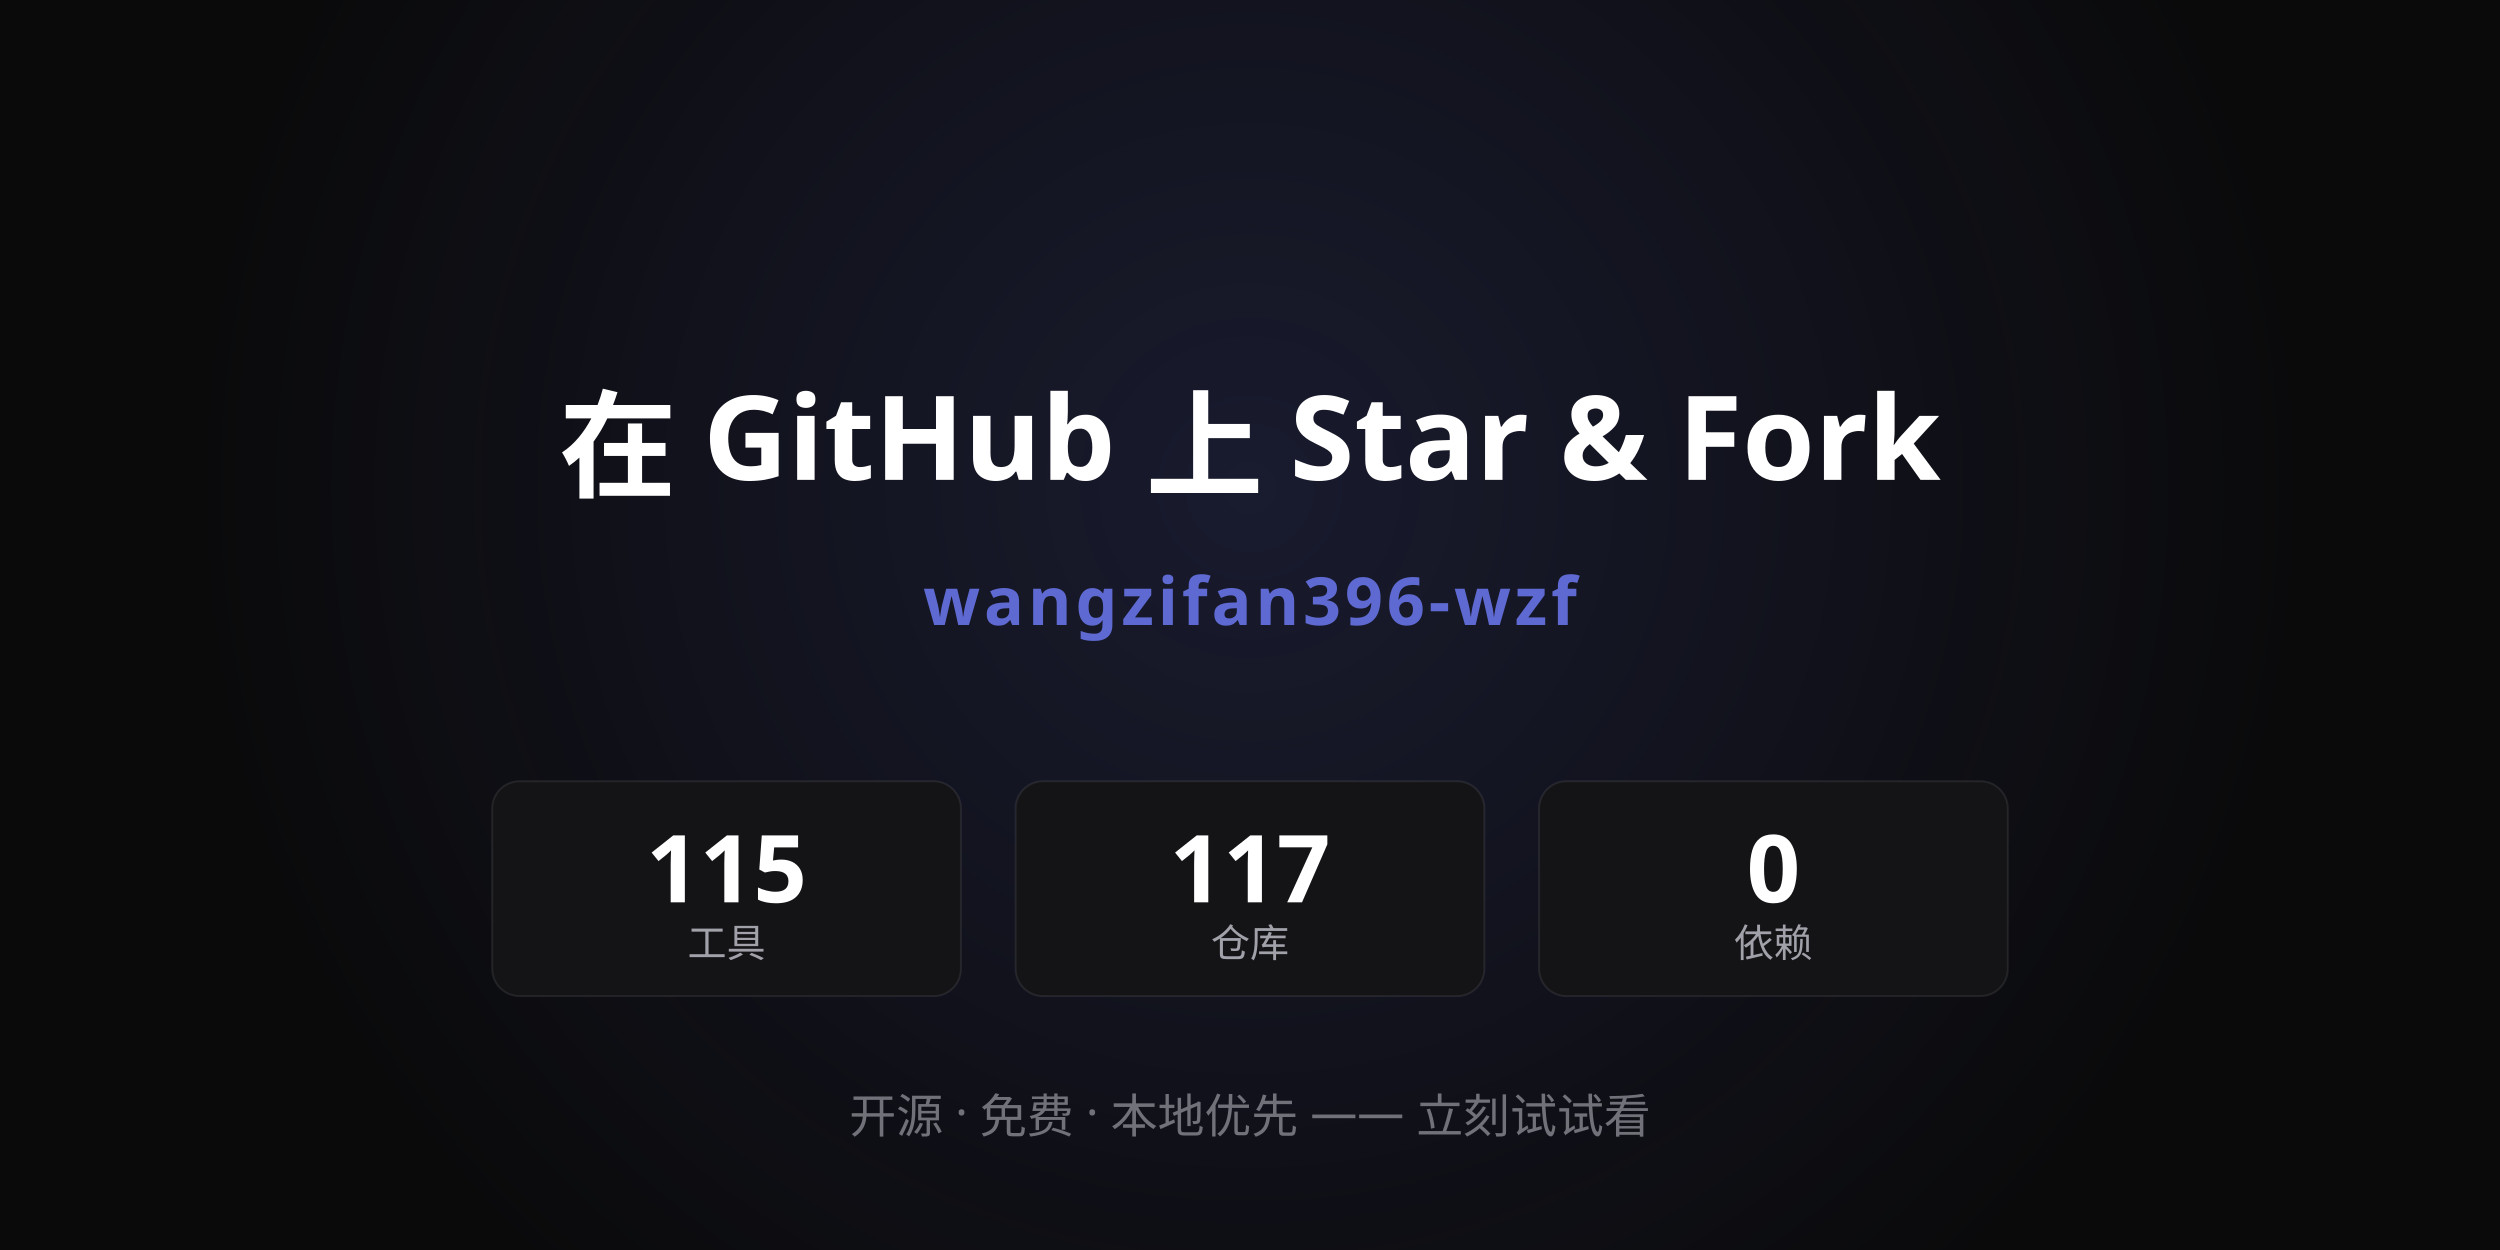
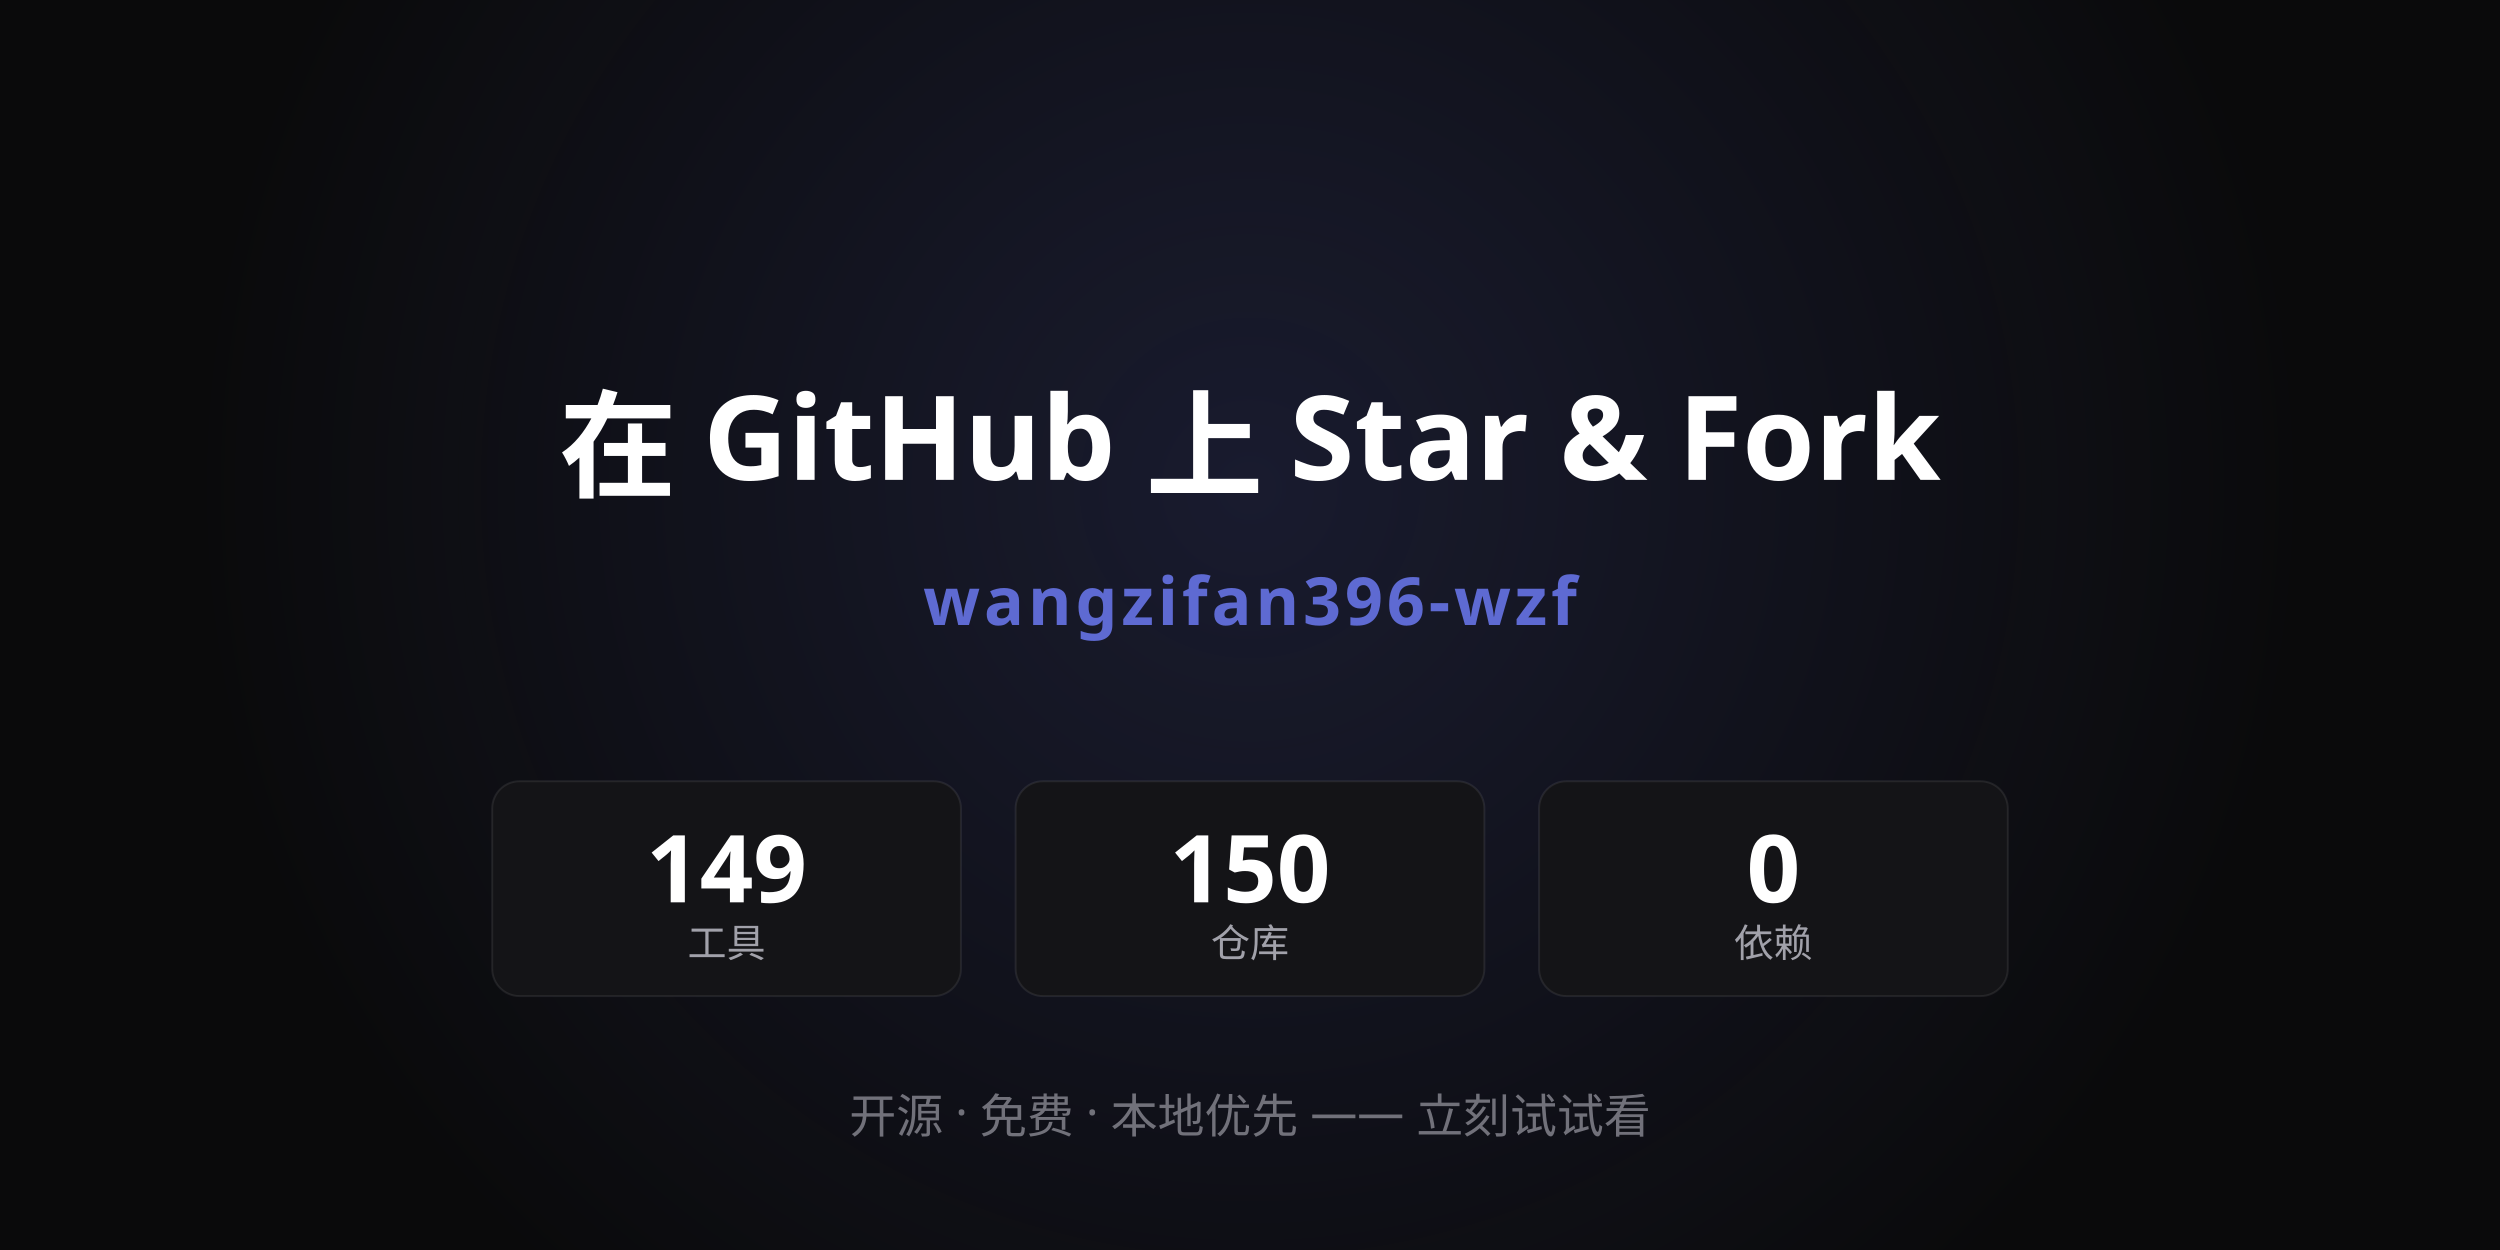
<svg xmlns="http://www.w3.org/2000/svg" viewBox="0 0 1280 640" width="1280" height="640" font-family="'PingFang SC','Microsoft YaHei','Noto Sans SC','Segoe UI',sans-serif">
  <rect x="0" y="0" width="1280" height="640" fill="#0A0A0B" />
  <defs>
-     <radialGradient id="g53455" cx="50%" cy="50%" r="50%">
+     <radialGradient id="g73017" cx="50%" cy="50%" r="50%">
      <stop offset="0%" stop-color="#5E6AD2" stop-opacity="0.18" />
      <stop offset="100%" stop-color="#5E6AD2" stop-opacity="0" />
    </radialGradient>
-     <ellipse cx="220" cy="150" rx="520" ry="520" fill="url(#g53455)" />
-     <radialGradient id="g90670" cx="50%" cy="50%" r="50%">
+     <ellipse cx="220" cy="150" rx="520" ry="520" fill="url(#g73017)" />
+     <radialGradient id="g86725" cx="50%" cy="50%" r="50%">
      <stop offset="0%" stop-color="#A78BFA" stop-opacity="0.12" />
      <stop offset="100%" stop-color="#A78BFA" stop-opacity="0" />
    </radialGradient>
-     <ellipse cx="1080" cy="560" rx="460" ry="460" fill="url(#g90670)" />
+     <ellipse cx="1080" cy="560" rx="460" ry="460" fill="url(#g86725)" />
  </defs>
-   <radialGradient id="g79500" cx="50%" cy="50%" r="50%">
+   <radialGradient id="g10365" cx="50%" cy="50%" r="50%">
    <stop offset="0%" stop-color="#5E6AD2" stop-opacity="0.18" />
    <stop offset="100%" stop-color="#5E6AD2" stop-opacity="0" />
  </radialGradient>
-   <ellipse cx="640" cy="250" rx="540" ry="540" fill="url(#g79500)" />
+   <ellipse cx="640" cy="250" rx="540" ry="540" fill="url(#g10365)" />
  <text x="640.0" y="250" font-family="'PingFang SC','Microsoft YaHei','Noto Sans SC','Segoe UI',sans-serif" font-size="60" font-weight="800" fill="#FFFFFF" text-anchor="middle">在 GitHub 上 Star &amp; Fork</text>
  <text x="640.0" y="320" font-family="'PingFang SC','Microsoft YaHei','Noto Sans SC','Segoe UI',sans-serif" font-size="34" font-weight="700" fill="#5E6AD2" text-anchor="middle" letter-spacing="2">wangzifan396-wzf</text>
  <rect x="252.0" y="400" width="240" height="110" rx="14" fill="#141417" stroke="#FFFFFF" stroke-opacity="0.08" />
-   <text x="372.0" y="462" font-family="'PingFang SC','Microsoft YaHei','Noto Sans SC','Segoe UI',sans-serif" font-size="48" font-weight="800" fill="#FFFFFF" text-anchor="middle">115</text>
+   <text x="372.0" y="462" font-family="'PingFang SC','Microsoft YaHei','Noto Sans SC','Segoe UI',sans-serif" font-size="48" font-weight="800" fill="#FFFFFF" text-anchor="middle">149</text>
  <text x="372.0" y="490" font-family="'PingFang SC','Microsoft YaHei','Noto Sans SC','Segoe UI',sans-serif" font-size="20" font-weight="500" fill="#A1A1AA" text-anchor="middle">工具</text>
  <rect x="520.0" y="400" width="240" height="110" rx="14" fill="#141417" stroke="#FFFFFF" stroke-opacity="0.08" />
-   <text x="640.0" y="462" font-family="'PingFang SC','Microsoft YaHei','Noto Sans SC','Segoe UI',sans-serif" font-size="48" font-weight="800" fill="#FFFFFF" text-anchor="middle">117</text>
+   <text x="640.0" y="462" font-family="'PingFang SC','Microsoft YaHei','Noto Sans SC','Segoe UI',sans-serif" font-size="48" font-weight="800" fill="#FFFFFF" text-anchor="middle">150</text>
  <text x="640.0" y="490" font-family="'PingFang SC','Microsoft YaHei','Noto Sans SC','Segoe UI',sans-serif" font-size="20" font-weight="500" fill="#A1A1AA" text-anchor="middle">仓库</text>
  <rect x="788.0" y="400" width="240" height="110" rx="14" fill="#141417" stroke="#FFFFFF" stroke-opacity="0.08" />
  <text x="908.0" y="462" font-family="'PingFang SC','Microsoft YaHei','Noto Sans SC','Segoe UI',sans-serif" font-size="48" font-weight="800" fill="#FFFFFF" text-anchor="middle">0</text>
  <text x="908.0" y="490" font-family="'PingFang SC','Microsoft YaHei','Noto Sans SC','Segoe UI',sans-serif" font-size="20" font-weight="500" fill="#A1A1AA" text-anchor="middle">依赖</text>
  <text x="640.0" y="580" font-family="'PingFang SC','Microsoft YaHei','Noto Sans SC','Segoe UI',sans-serif" font-size="24" font-weight="500" fill="#71717A" text-anchor="middle">开源 · 免费 · 本地优先 —— 立刻试试看</text>
</svg>
